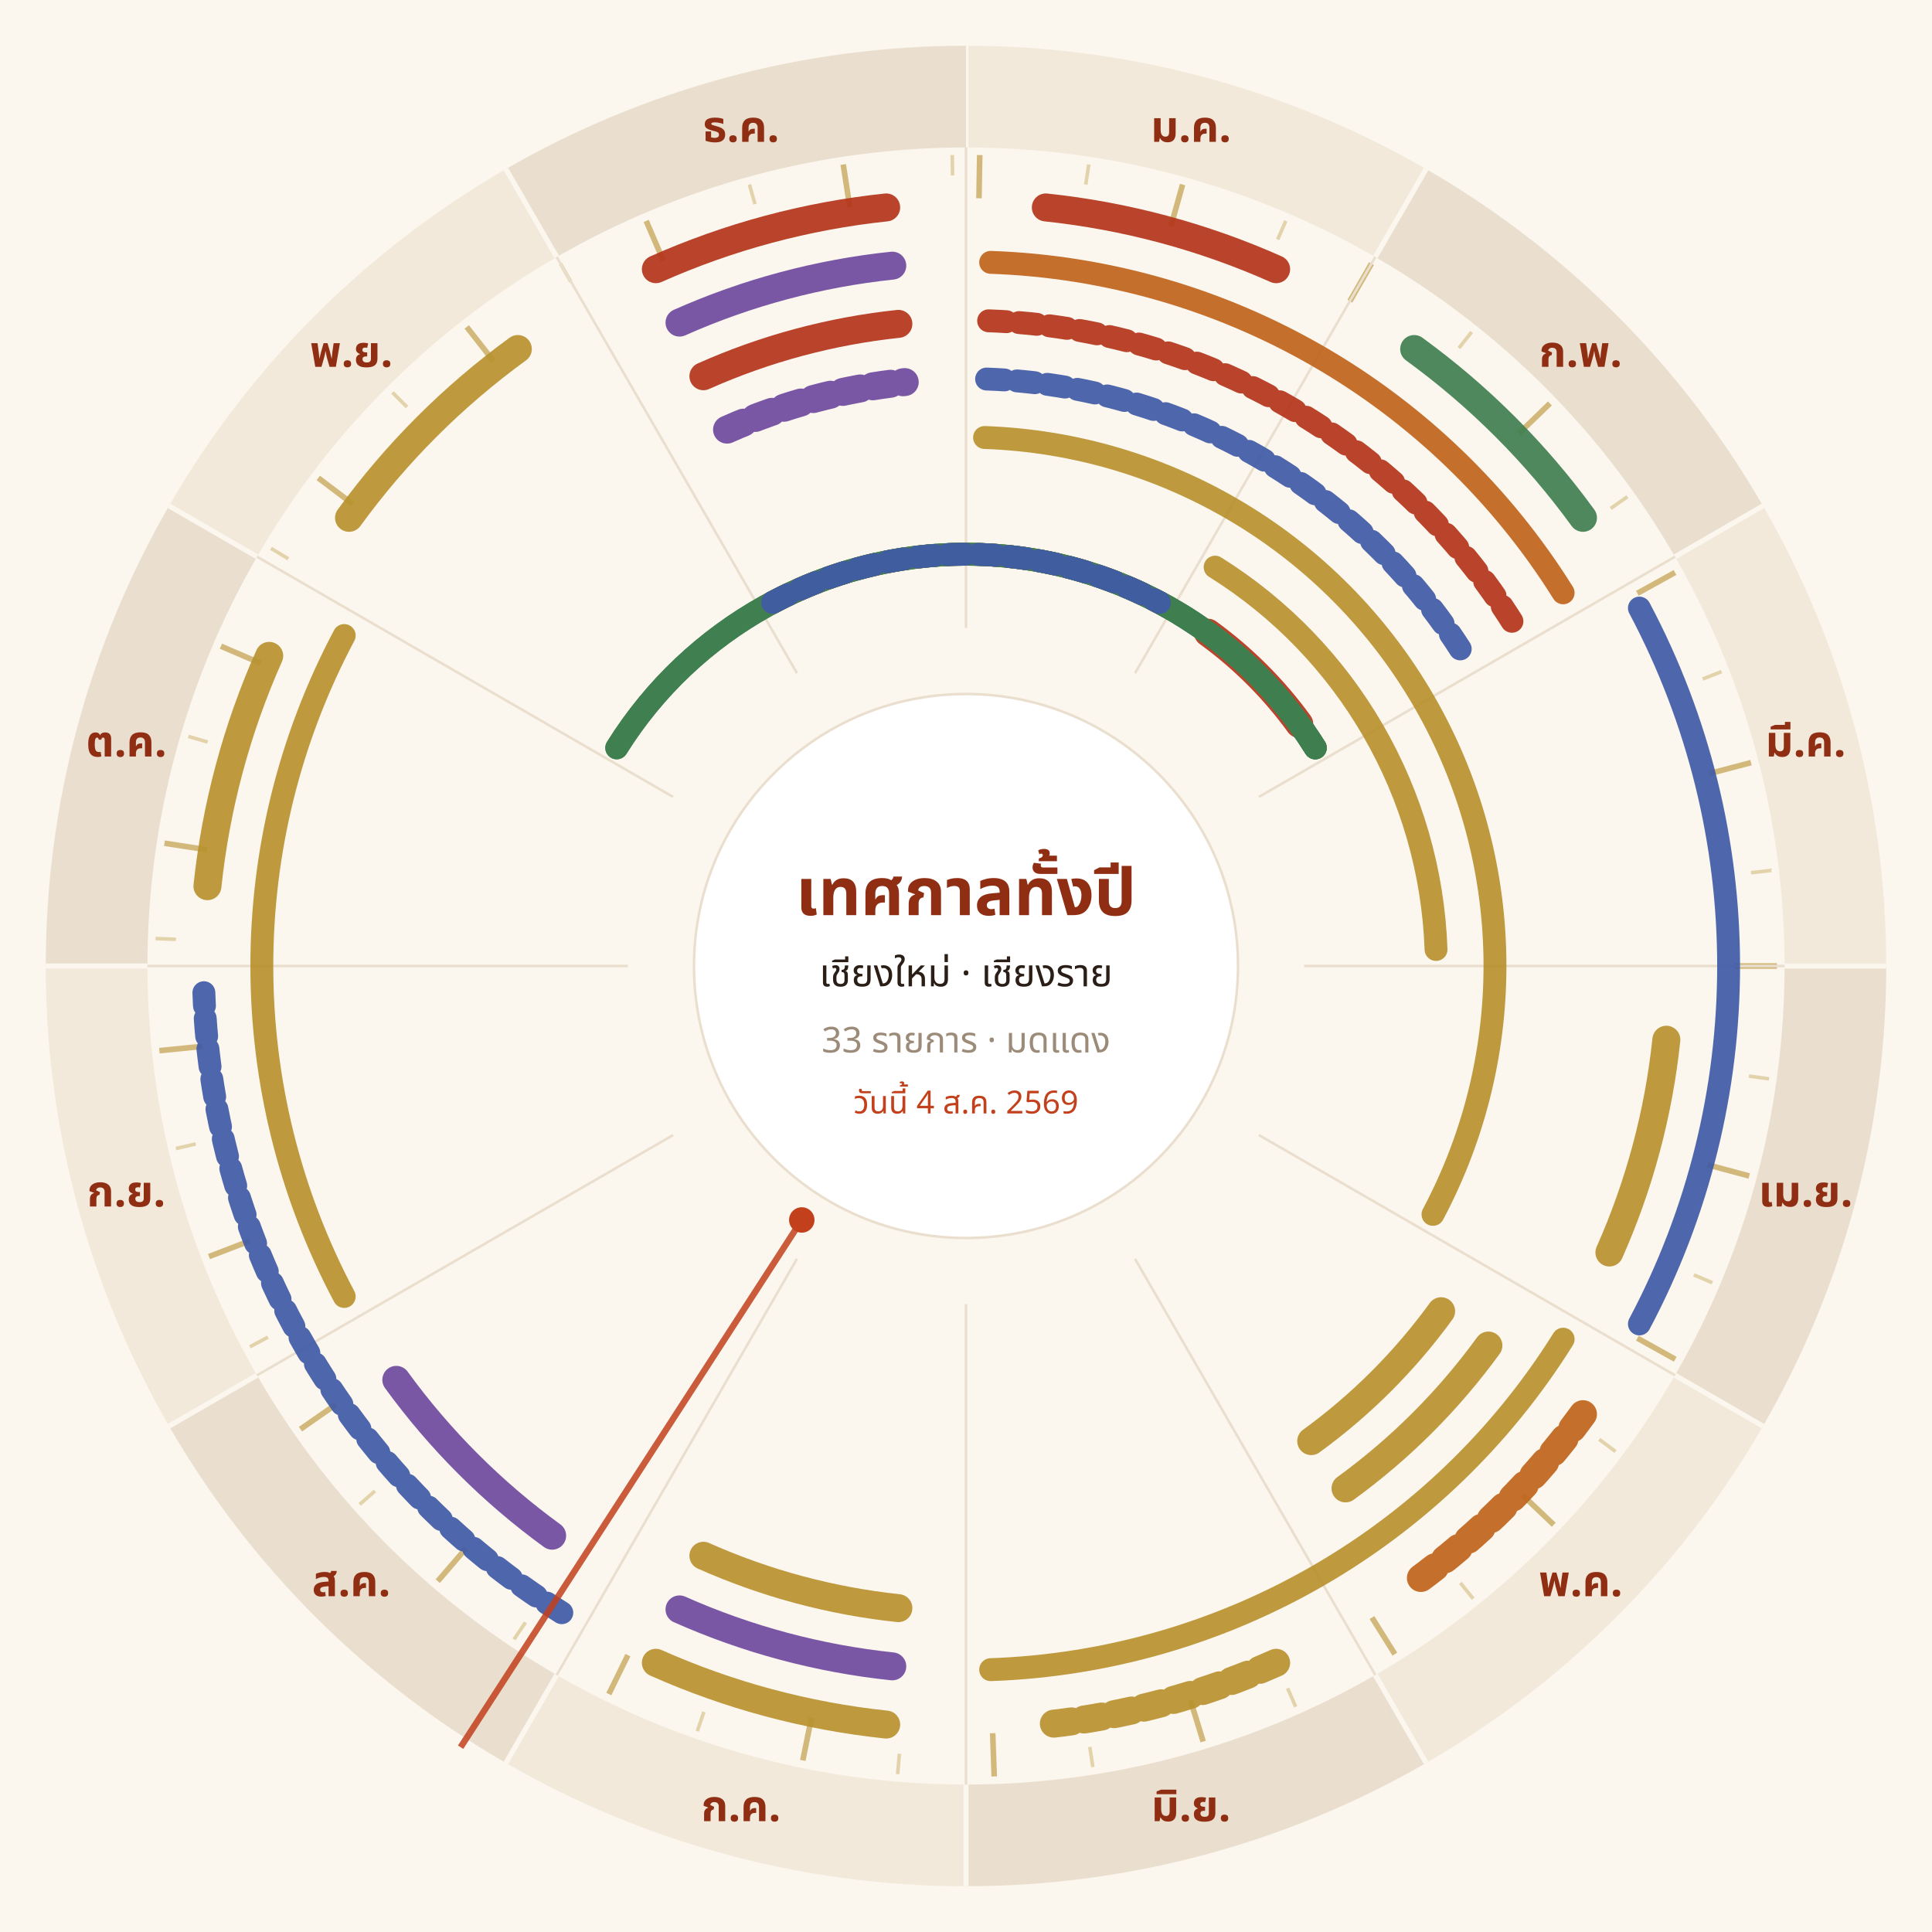
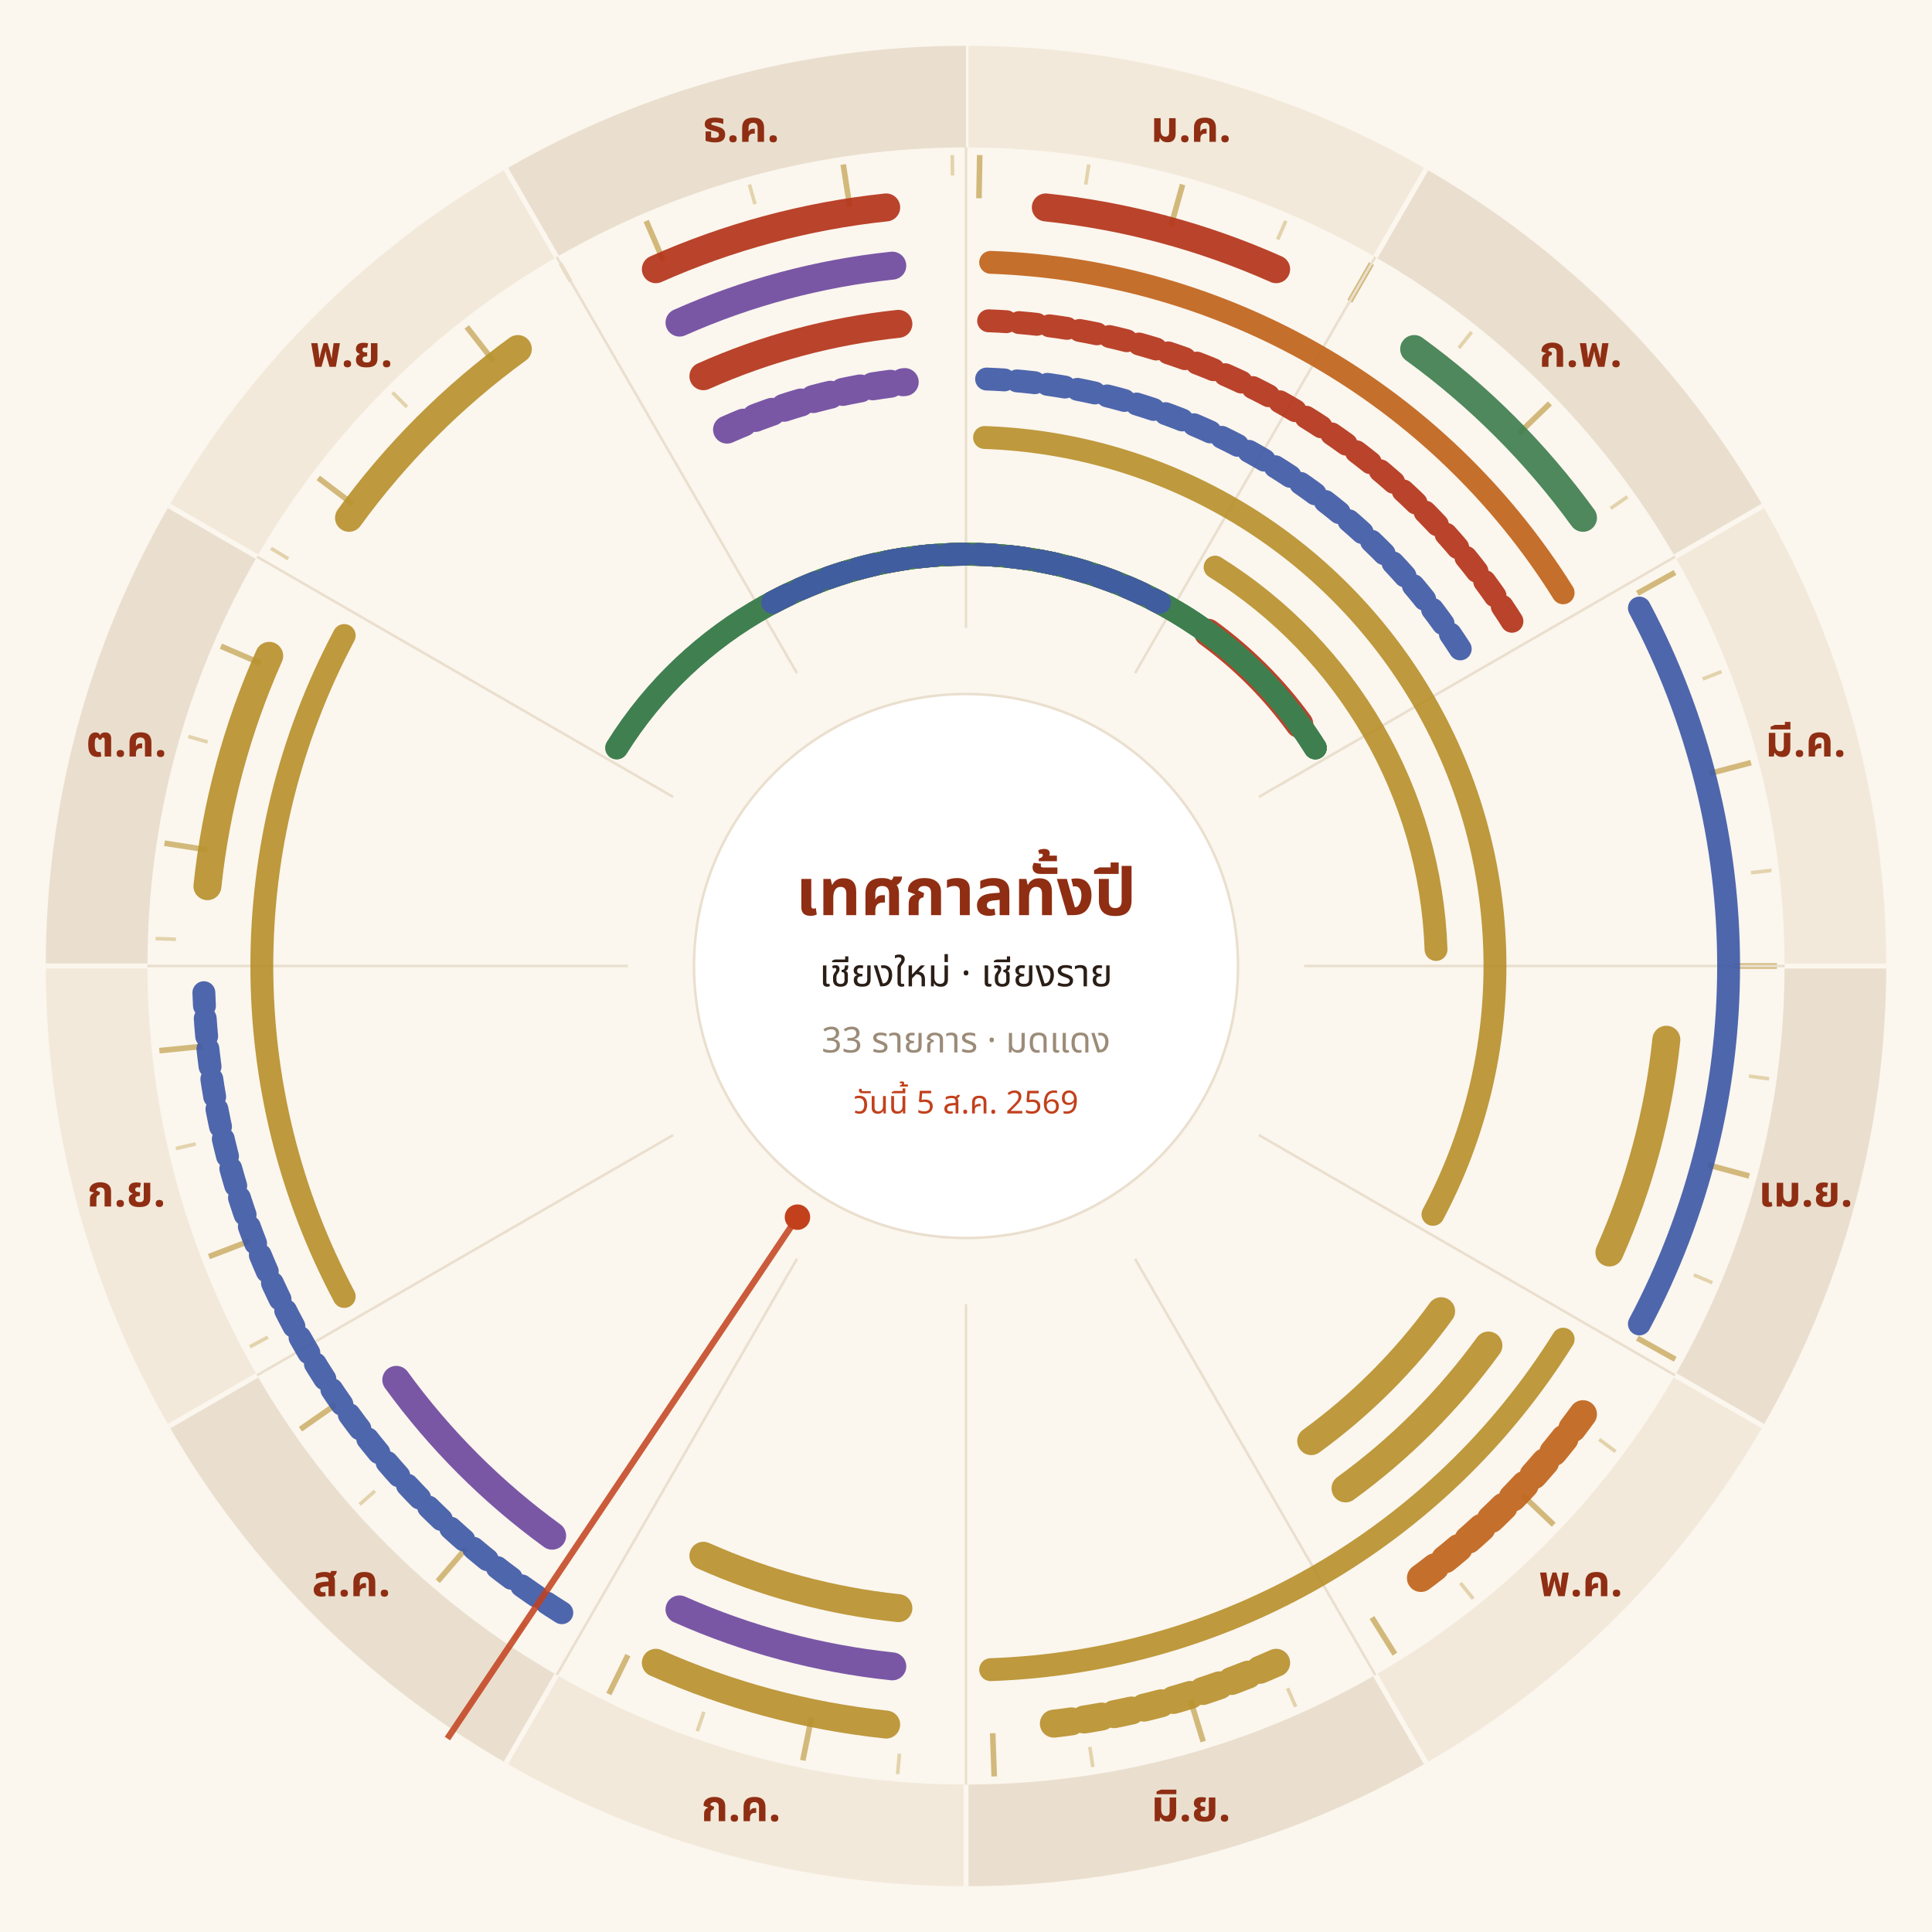
<svg xmlns="http://www.w3.org/2000/svg" xmlns:xlink="http://www.w3.org/1999/xlink" viewBox="0 0 760 760" width="760" height="760" role="img" aria-labelledby="wheeltitle wheeldesc" class="yearwheel">
  <rect width="760" height="760" fill="#FBF6EE" />
  <path d="M380.0,18.0 A362,362 0 0 1 561.0,66.5 L541.0,101.1 A322,322 0 0 0 380.0,58.0 Z" fill="#F2E9DA" />
  <text x="468.5" y="49.7" text-anchor="middle" dominant-baseline="middle" font-family="Sarabun,Noto Sans Thai,sans-serif" font-size="17" fill="#8F2E13" font-weight="700">ม.ค.</text>
  <line x1="380.0" y1="58.0" x2="380.0" y2="18.0" stroke="#FBF6EE" stroke-width="2" />
  <path d="M561.0,66.5 A362,362 0 0 1 693.5,199.0 L658.9,219.0 A322,322 0 0 0 541.0,101.1 Z" fill="#EADFCE" />
  <text x="621.8" y="138.2" text-anchor="middle" dominant-baseline="middle" font-family="Sarabun,Noto Sans Thai,sans-serif" font-size="17" fill="#8F2E13" font-weight="700">ก.พ.</text>
  <line x1="541.0" y1="101.1" x2="561.0" y2="66.5" stroke="#FBF6EE" stroke-width="2" />
  <path d="M693.5,199.0 A362,362 0 0 1 742.0,380.0 L702.0,380.0 A322,322 0 0 0 658.9,219.0 Z" fill="#F2E9DA" />
  <text x="710.3" y="291.5" text-anchor="middle" dominant-baseline="middle" font-family="Sarabun,Noto Sans Thai,sans-serif" font-size="17" fill="#8F2E13" font-weight="700">มี.ค.</text>
  <line x1="658.9" y1="219.0" x2="693.5" y2="199.0" stroke="#FBF6EE" stroke-width="2" />
  <path d="M742.0,380.0 A362,362 0 0 1 693.5,561.0 L658.9,541.0 A322,322 0 0 0 702.0,380.0 Z" fill="#EADFCE" />
  <text x="710.3" y="468.5" text-anchor="middle" dominant-baseline="middle" font-family="Sarabun,Noto Sans Thai,sans-serif" font-size="17" fill="#8F2E13" font-weight="700">เม.ย.</text>
  <line x1="702.0" y1="380.0" x2="742.0" y2="380.0" stroke="#FBF6EE" stroke-width="2" />
  <path d="M693.5,561.0 A362,362 0 0 1 561.0,693.5 L541.0,658.9 A322,322 0 0 0 658.9,541.0 Z" fill="#F2E9DA" />
  <text x="621.8" y="621.8" text-anchor="middle" dominant-baseline="middle" font-family="Sarabun,Noto Sans Thai,sans-serif" font-size="17" fill="#8F2E13" font-weight="700">พ.ค.</text>
  <line x1="658.9" y1="541.0" x2="693.5" y2="561.0" stroke="#FBF6EE" stroke-width="2" />
  <path d="M561.0,693.5 A362,362 0 0 1 380.0,742.0 L380.0,702.0 A322,322 0 0 0 541.0,658.9 Z" fill="#EADFCE" />
  <text x="468.5" y="710.3" text-anchor="middle" dominant-baseline="middle" font-family="Sarabun,Noto Sans Thai,sans-serif" font-size="17" fill="#8F2E13" font-weight="700">มิ.ย.</text>
  <line x1="541.0" y1="658.9" x2="561.0" y2="693.5" stroke="#FBF6EE" stroke-width="2" />
  <path d="M380.0,742.0 A362,362 0 0 1 199.0,693.5 L219.0,658.9 A322,322 0 0 0 380.0,702.0 Z" fill="#F2E9DA" />
  <text x="291.5" y="710.3" text-anchor="middle" dominant-baseline="middle" font-family="Sarabun,Noto Sans Thai,sans-serif" font-size="17" fill="#8F2E13" font-weight="700">ก.ค.</text>
  <line x1="380.0" y1="702.0" x2="380.0" y2="742.0" stroke="#FBF6EE" stroke-width="2" />
  <path d="M199.0,693.5 A362,362 0 0 1 66.5,561.0 L101.1,541.0 A322,322 0 0 0 219.0,658.9 Z" fill="#EADFCE" />
  <text x="138.2" y="621.8" text-anchor="middle" dominant-baseline="middle" font-family="Sarabun,Noto Sans Thai,sans-serif" font-size="17" fill="#8F2E13" font-weight="700">ส.ค.</text>
  <line x1="219.0" y1="658.9" x2="199.0" y2="693.5" stroke="#FBF6EE" stroke-width="2" />
  <path d="M66.5,561.0 A362,362 0 0 1 18.0,380.0 L58.0,380.0 A322,322 0 0 0 101.1,541.0 Z" fill="#F2E9DA" />
  <text x="49.7" y="468.5" text-anchor="middle" dominant-baseline="middle" font-family="Sarabun,Noto Sans Thai,sans-serif" font-size="17" fill="#8F2E13" font-weight="700">ก.ย.</text>
  <line x1="101.1" y1="541.0" x2="66.5" y2="561.0" stroke="#FBF6EE" stroke-width="2" />
  <path d="M18.0,380.0 A362,362 0 0 1 66.5,199.0 L101.1,219.0 A322,322 0 0 0 58.0,380.0 Z" fill="#EADFCE" />
  <text x="49.7" y="291.5" text-anchor="middle" dominant-baseline="middle" font-family="Sarabun,Noto Sans Thai,sans-serif" font-size="17" fill="#8F2E13" font-weight="700">ต.ค.</text>
  <line x1="58.0" y1="380.0" x2="18.0" y2="380.0" stroke="#FBF6EE" stroke-width="2" />
  <path d="M66.5,199.0 A362,362 0 0 1 199.0,66.5 L219.0,101.1 A322,322 0 0 0 101.1,219.0 Z" fill="#F2E9DA" />
  <text x="138.2" y="138.2" text-anchor="middle" dominant-baseline="middle" font-family="Sarabun,Noto Sans Thai,sans-serif" font-size="17" fill="#8F2E13" font-weight="700">พ.ย.</text>
  <line x1="101.1" y1="219.0" x2="66.5" y2="199.0" stroke="#FBF6EE" stroke-width="2" />
  <path d="M199.0,66.5 A362,362 0 0 1 380.0,18.0 L380.0,58.0 A322,322 0 0 0 219.0,101.1 Z" fill="#EADFCE" />
  <text x="291.5" y="49.7" text-anchor="middle" dominant-baseline="middle" font-family="Sarabun,Noto Sans Thai,sans-serif" font-size="17" fill="#8F2E13" font-weight="700">ธ.ค.</text>
  <line x1="219.0" y1="101.1" x2="199.0" y2="66.5" stroke="#FBF6EE" stroke-width="2" />
  <line x1="385.1" y1="78.0" x2="385.4" y2="61.0" stroke="#B8912E" stroke-width="2.2" opacity="0.6" />
  <line x1="427.1" y1="72.6" x2="428.3" y2="64.7" stroke="#B8912E" stroke-width="1.4" opacity="0.35" />
  <line x1="460.6" y1="89.0" x2="465.2" y2="72.6" stroke="#B8912E" stroke-width="2.2" opacity="0.6" />
  <line x1="502.6" y1="94.2" x2="505.8" y2="86.9" stroke="#B8912E" stroke-width="1.4" opacity="0.35" />
  <line x1="531.0" y1="118.5" x2="539.5" y2="103.7" stroke="#B8912E" stroke-width="2.2" opacity="0.6" />
  <line x1="573.9" y1="136.9" x2="578.9" y2="130.6" stroke="#B8912E" stroke-width="1.4" opacity="0.35" />
  <line x1="597.5" y1="170.5" x2="609.7" y2="158.7" stroke="#B8912E" stroke-width="2.2" opacity="0.6" />
  <line x1="633.6" y1="200.0" x2="640.2" y2="195.4" stroke="#B8912E" stroke-width="1.4" opacity="0.35" />
  <line x1="644.1" y1="233.4" x2="658.9" y2="225.2" stroke="#B8912E" stroke-width="2.2" opacity="0.6" />
  <line x1="669.8" y1="267.1" x2="677.2" y2="264.2" stroke="#B8912E" stroke-width="1.4" opacity="0.35" />
  <line x1="672.4" y1="304.3" x2="688.8" y2="300.0" stroke="#B8912E" stroke-width="2.2" opacity="0.6" />
  <line x1="688.8" y1="343.3" x2="696.8" y2="342.4" stroke="#B8912E" stroke-width="1.4" opacity="0.35" />
  <line x1="682.0" y1="380.0" x2="699.0" y2="380.0" stroke="#B8912E" stroke-width="2.2" opacity="0.6" />
  <line x1="688.0" y1="423.3" x2="695.9" y2="424.4" stroke="#B8912E" stroke-width="1.4" opacity="0.35" />
  <line x1="671.7" y1="458.2" x2="688.1" y2="462.6" stroke="#B8912E" stroke-width="2.2" opacity="0.6" />
  <line x1="666.3" y1="501.5" x2="673.6" y2="504.6" stroke="#B8912E" stroke-width="1.4" opacity="0.35" />
  <line x1="644.1" y1="526.4" x2="659.0" y2="534.7" stroke="#B8912E" stroke-width="2.2" opacity="0.6" />
  <line x1="629.1" y1="566.2" x2="635.5" y2="571.0" stroke="#B8912E" stroke-width="1.4" opacity="0.35" />
  <line x1="598.9" y1="588.1" x2="611.2" y2="599.8" stroke="#B8912E" stroke-width="2.2" opacity="0.6" />
  <line x1="574.5" y1="622.7" x2="579.5" y2="628.9" stroke="#B8912E" stroke-width="1.4" opacity="0.35" />
  <line x1="539.7" y1="636.3" x2="548.7" y2="650.7" stroke="#B8912E" stroke-width="2.2" opacity="0.6" />
  <line x1="506.5" y1="664.1" x2="509.7" y2="671.4" stroke="#B8912E" stroke-width="1.4" opacity="0.35" />
  <line x1="468.3" y1="668.8" x2="473.3" y2="685.1" stroke="#B8912E" stroke-width="2.2" opacity="0.6" />
  <line x1="428.7" y1="687.2" x2="429.9" y2="695.1" stroke="#B8912E" stroke-width="1.4" opacity="0.35" />
  <line x1="390.5" y1="681.8" x2="391.1" y2="698.8" stroke="#B8912E" stroke-width="2.2" opacity="0.6" />
  <line x1="353.8" y1="689.9" x2="353.1" y2="697.9" stroke="#B8912E" stroke-width="1.4" opacity="0.35" />
  <line x1="319.2" y1="675.8" x2="315.8" y2="692.5" stroke="#B8912E" stroke-width="2.2" opacity="0.6" />
  <line x1="276.9" y1="673.4" x2="274.3" y2="681.0" stroke="#B8912E" stroke-width="1.4" opacity="0.35" />
  <line x1="247.0" y1="651.1" x2="239.5" y2="666.4" stroke="#B8912E" stroke-width="2.2" opacity="0.6" />
  <line x1="206.7" y1="638.2" x2="202.2" y2="644.9" stroke="#B8912E" stroke-width="1.4" opacity="0.35" />
  <line x1="183.3" y1="609.1" x2="172.2" y2="622.0" stroke="#B8912E" stroke-width="2.2" opacity="0.6" />
  <line x1="147.5" y1="586.5" x2="141.5" y2="591.8" stroke="#B8912E" stroke-width="1.4" opacity="0.35" />
  <line x1="132.1" y1="552.5" x2="118.2" y2="562.2" stroke="#B8912E" stroke-width="2.2" opacity="0.6" />
  <line x1="105.4" y1="526.0" x2="98.3" y2="529.8" stroke="#B8912E" stroke-width="1.4" opacity="0.35" />
  <line x1="98.1" y1="488.2" x2="82.2" y2="494.3" stroke="#B8912E" stroke-width="2.2" opacity="0.6" />
  <line x1="77.0" y1="450.0" x2="69.2" y2="451.8" stroke="#B8912E" stroke-width="1.4" opacity="0.35" />
  <line x1="79.7" y1="411.6" x2="62.7" y2="413.3" stroke="#B8912E" stroke-width="2.2" opacity="0.6" />
  <line x1="69.2" y1="369.5" x2="61.2" y2="369.2" stroke="#B8912E" stroke-width="1.4" opacity="0.35" />
  <line x1="81.5" y1="334.3" x2="64.7" y2="331.7" stroke="#B8912E" stroke-width="2.2" opacity="0.6" />
  <line x1="81.7" y1="291.9" x2="74.1" y2="289.7" stroke="#B8912E" stroke-width="1.4" opacity="0.35" />
  <line x1="102.5" y1="260.9" x2="86.9" y2="254.2" stroke="#B8912E" stroke-width="2.2" opacity="0.6" />
  <line x1="113.4" y1="219.8" x2="106.6" y2="215.7" stroke="#B8912E" stroke-width="1.4" opacity="0.35" />
  <line x1="138.8" y1="198.3" x2="125.2" y2="188.0" stroke="#B8912E" stroke-width="2.2" opacity="0.6" />
  <line x1="160.1" y1="160.1" x2="154.4" y2="154.4" stroke="#B8912E" stroke-width="1.4" opacity="0.35" />
  <line x1="194.1" y1="142.0" x2="183.6" y2="128.6" stroke="#B8912E" stroke-width="2.2" opacity="0.6" />
  <line x1="224.5" y1="110.7" x2="220.5" y2="103.7" stroke="#B8912E" stroke-width="1.4" opacity="0.35" />
  <line x1="260.9" y1="102.5" x2="254.2" y2="86.9" stroke="#B8912E" stroke-width="2.2" opacity="0.6" />
  <line x1="297.0" y1="80.3" x2="294.8" y2="72.6" stroke="#B8912E" stroke-width="1.4" opacity="0.35" />
  <line x1="334.3" y1="81.5" x2="331.7" y2="64.7" stroke="#B8912E" stroke-width="2.2" opacity="0.6" />
  <line x1="374.7" y1="69.0" x2="374.6" y2="61.0" stroke="#B8912E" stroke-width="1.4" opacity="0.35" />
  <line x1="380.0" y1="247.0" x2="380.0" y2="58.0" stroke="#EADFCE" stroke-width="1" />
  <line x1="446.5" y1="264.8" x2="541.0" y2="101.1" stroke="#EADFCE" stroke-width="1" />
  <line x1="495.2" y1="313.5" x2="658.9" y2="219.0" stroke="#EADFCE" stroke-width="1" />
  <line x1="513.0" y1="380.0" x2="702.0" y2="380.0" stroke="#EADFCE" stroke-width="1" />
  <line x1="495.2" y1="446.5" x2="658.9" y2="541.0" stroke="#EADFCE" stroke-width="1" />
  <line x1="446.5" y1="495.2" x2="541.0" y2="658.9" stroke="#EADFCE" stroke-width="1" />
  <line x1="380.0" y1="513.0" x2="380.0" y2="702.0" stroke="#EADFCE" stroke-width="1" />
  <line x1="313.5" y1="495.2" x2="219.0" y2="658.9" stroke="#EADFCE" stroke-width="1" />
  <line x1="264.8" y1="446.5" x2="101.1" y2="541.0" stroke="#EADFCE" stroke-width="1" />
  <line x1="247.0" y1="380.0" x2="58.0" y2="380.0" stroke="#EADFCE" stroke-width="1" />
  <line x1="264.8" y1="313.5" x2="101.1" y2="219.0" stroke="#EADFCE" stroke-width="1" />
  <line x1="313.5" y1="264.8" x2="219.0" y2="101.1" stroke="#EADFCE" stroke-width="1" />
  <a xlink:href="https://motdang.net/festivals/bo-sang-umbrella.html" href="https://motdang.net/festivals/bo-sang-umbrella.html">
    <path d="M411.4,81.6 A300,300 0 0 1 502.0,105.9" fill="none" stroke="#B4341A" stroke-width="11" stroke-linecap="round" opacity="0.92" />
  </a>
  <a xlink:href="https://motdang.net/festivals/chinese-new-year.html" href="https://motdang.net/festivals/chinese-new-year.html">
    <path d="M389.7,103.2 A277,277 0 0 1 614.9,233.2" fill="none" stroke="#C0641B" stroke-width="9" stroke-linecap="round" opacity="0.92" />
  </a>
  <a xlink:href="https://motdang.net/festivals/cr-red-cross-fair.html" href="https://motdang.net/festivals/cr-red-cross-fair.html">
    <path d="M388.9,126.2 A254,254 0 0 1 595.4,245.4" fill="none" stroke="#B4341A" stroke-width="9" stroke-linecap="round" stroke-dasharray="7 5" opacity="0.92" />
  </a>
  <a xlink:href="https://motdang.net/festivals/lisu-new-year.html" href="https://motdang.net/festivals/lisu-new-year.html">
    <path d="M388.1,149.1 A231,231 0 0 1 575.9,257.6" fill="none" stroke="#3F5AA6" stroke-width="9" stroke-linecap="round" stroke-dasharray="7 5" opacity="0.92" />
  </a>
  <a xlink:href="https://motdang.net/festivals/poi-luang.html" href="https://motdang.net/festivals/poi-luang.html">
    <path d="M387.3,172.1 A208,208 0 0 1 563.7,477.7" fill="none" stroke="#B8912E" stroke-width="9" stroke-linecap="round" opacity="0.92" />
  </a>
  <a xlink:href="https://motdang.net/festivals/cm-flower-festival.html" href="https://motdang.net/festivals/cm-flower-festival.html">
    <path d="M556.3,137.3 A300,300 0 0 1 622.7,203.7" fill="none" stroke="#3F7F4F" stroke-width="11" stroke-linecap="round" opacity="0.92" />
  </a>
  <a xlink:href="https://motdang.net/festivals/makha-bucha.html" href="https://motdang.net/festivals/makha-bucha.html">
    <path d="M478.0,223.1 A185,185 0 0 1 564.9,373.5" fill="none" stroke="#B8912E" stroke-width="9" stroke-linecap="round" opacity="0.92" />
  </a>
  <a xlink:href="https://motdang.net/festivals/singha-balloon-fiesta.html" href="https://motdang.net/festivals/singha-balloon-fiesta.html">
    <path d="M475.2,248.9 A162,162 0 0 1 511.1,284.8" fill="none" stroke="#B4341A" stroke-width="11" stroke-linecap="round" opacity="0.92" />
  </a>
  <a xlink:href="https://motdang.net/festivals/poy-sang-long.html" href="https://motdang.net/festivals/poy-sang-long.html">
    <path d="M644.9,239.2 A300,300 0 0 1 644.9,520.8" fill="none" stroke="#3F5AA6" stroke-width="9" stroke-linecap="round" opacity="0.92" />
  </a>
  <a xlink:href="https://motdang.net/festivals/songkran-pi-mai-muang.html" href="https://motdang.net/festivals/songkran-pi-mai-muang.html">
    <path d="M655.5,409.0 A277,277 0 0 1 633.1,492.7" fill="none" stroke="#B8912E" stroke-width="11" stroke-linecap="round" opacity="0.92" />
  </a>
  <a xlink:href="https://motdang.net/festivals/cr-lychee-fair.html" href="https://motdang.net/festivals/cr-lychee-fair.html">
    <path d="M622.7,556.3 A300,300 0 0 1 556.3,622.7" fill="none" stroke="#C0641B" stroke-width="11" stroke-linecap="round" stroke-dasharray="7 5" opacity="0.92" />
  </a>
  <a xlink:href="https://motdang.net/festivals/inthakhin.html" href="https://motdang.net/festivals/inthakhin.html">
    <path d="M614.9,526.8 A277,277 0 0 1 389.7,656.8" fill="none" stroke="#B8912E" stroke-width="9" stroke-linecap="round" opacity="0.92" />
  </a>
  <a xlink:href="https://motdang.net/festivals/visakha-doi-suthep-walk.html" href="https://motdang.net/festivals/visakha-doi-suthep-walk.html">
    <path d="M585.5,529.3 A254,254 0 0 1 529.3,585.5" fill="none" stroke="#B8912E" stroke-width="11" stroke-linecap="round" opacity="0.92" />
  </a>
  <a xlink:href="https://motdang.net/festivals/visakha-bucha.html" href="https://motdang.net/festivals/visakha-bucha.html">
    <path d="M566.9,515.8 A231,231 0 0 1 515.8,566.9" fill="none" stroke="#B8912E" stroke-width="11" stroke-linecap="round" opacity="0.92" />
  </a>
  <a xlink:href="https://motdang.net/festivals/suep-chata-mueang.html" href="https://motdang.net/festivals/suep-chata-mueang.html">
    <path d="M502.0,654.1 A300,300 0 0 1 411.4,678.4" fill="none" stroke="#B8912E" stroke-width="11" stroke-linecap="round" stroke-dasharray="7 5" opacity="0.92" />
  </a>
  <a xlink:href="https://motdang.net/festivals/asalha-bucha.html" href="https://motdang.net/festivals/asalha-bucha.html">
    <path d="M348.6,678.4 A300,300 0 0 1 258.0,654.1" fill="none" stroke="#B8912E" stroke-width="11" stroke-linecap="round" opacity="0.92" />
  </a>
  <a xlink:href="https://motdang.net/festivals/kings-birthday.html" href="https://motdang.net/festivals/kings-birthday.html">
    <path d="M351.0,655.5 A277,277 0 0 1 267.3,633.1" fill="none" stroke="#6E4A9E" stroke-width="11" stroke-linecap="round" opacity="0.92" />
  </a>
  <a xlink:href="https://motdang.net/festivals/khao-phansa.html" href="https://motdang.net/festivals/khao-phansa.html">
    <path d="M353.4,632.6 A254,254 0 0 1 276.7,612.0" fill="none" stroke="#B8912E" stroke-width="11" stroke-linecap="round" opacity="0.92" />
  </a>
  <a xlink:href="https://motdang.net/festivals/akha-swing-festival.html" href="https://motdang.net/festivals/akha-swing-festival.html">
    <path d="M221.0,634.4 A300,300 0 0 1 80.2,390.5" fill="none" stroke="#3F5AA6" stroke-width="9" stroke-linecap="round" stroke-dasharray="7 5" opacity="0.92" />
  </a>
  <a xlink:href="https://motdang.net/festivals/mothers-day.html" href="https://motdang.net/festivals/mothers-day.html">
    <path d="M217.2,604.1 A277,277 0 0 1 155.9,542.8" fill="none" stroke="#6E4A9E" stroke-width="11" stroke-linecap="round" opacity="0.92" />
  </a>
  <a xlink:href="https://motdang.net/festivals/tan-kuay-salak.html" href="https://motdang.net/festivals/tan-kuay-salak.html">
    <path d="M135.4,510.0 A277,277 0 0 1 135.4,250.0" fill="none" stroke="#B8912E" stroke-width="9" stroke-linecap="round" opacity="0.92" />
  </a>
  <a xlink:href="https://motdang.net/festivals/ok-phansa.html" href="https://motdang.net/festivals/ok-phansa.html">
    <path d="M81.6,348.6 A300,300 0 0 1 105.9,258.0" fill="none" stroke="#B8912E" stroke-width="11" stroke-linecap="round" opacity="0.92" />
  </a>
  <a xlink:href="https://motdang.net/festivals/yi-peng-loi-krathong.html" href="https://motdang.net/festivals/yi-peng-loi-krathong.html">
    <path d="M137.3,203.7 A300,300 0 0 1 203.7,137.3" fill="none" stroke="#B8912E" stroke-width="11" stroke-linecap="round" opacity="0.92" />
  </a>
  <a xlink:href="https://motdang.net/festivals/doi-tung-flower-season.html" href="https://motdang.net/festivals/doi-tung-flower-season.html">
    <path d="M242.6,294.2 A162,162 0 0 1 517.4,294.2" fill="none" stroke="#3F7F4F" stroke-width="9" stroke-linecap="round" opacity="0.92" />
  </a>
  <a xlink:href="https://motdang.net/festivals/phu-chi-fa-sea-of-mist.html" href="https://motdang.net/festivals/phu-chi-fa-sea-of-mist.html">
    <path d="M242.6,294.2 A162,162 0 0 1 517.4,294.2" fill="none" stroke="#3F7F4F" stroke-width="9" stroke-linecap="round" opacity="0.92" />
  </a>
  <a xlink:href="https://motdang.net/festivals/wild-himalayan-cherry-season.html" href="https://motdang.net/festivals/wild-himalayan-cherry-season.html">
    <path d="M303.9,237.0 A162,162 0 0 1 517.4,294.2" fill="none" stroke="#3F7F4F" stroke-width="9" stroke-linecap="round" opacity="0.92" />
  </a>
  <a xlink:href="https://motdang.net/festivals/cm-design-week.html" href="https://motdang.net/festivals/cm-design-week.html">
    <path d="M258.0,105.9 A300,300 0 0 1 348.6,81.6" fill="none" stroke="#B4341A" stroke-width="11" stroke-linecap="round" opacity="0.92" />
  </a>
  <a xlink:href="https://motdang.net/festivals/cm-winter-fair.html" href="https://motdang.net/festivals/cm-winter-fair.html">
    <path d="M303.9,237.0 A162,162 0 0 1 456.1,237.0" fill="none" stroke="#C0641B" stroke-width="9" stroke-linecap="round" stroke-dasharray="7 5" opacity="0.92" />
  </a>
  <a xlink:href="https://motdang.net/festivals/cr-flower-festival.html" href="https://motdang.net/festivals/cr-flower-festival.html">
    <path d="M303.9,237.0 A162,162 0 0 1 517.4,294.2" fill="none" stroke="#3F7F4F" stroke-width="9" stroke-linecap="round" stroke-dasharray="7 5" opacity="0.92" />
  </a>
  <a xlink:href="https://motdang.net/festivals/fathers-day.html" href="https://motdang.net/festivals/fathers-day.html">
    <path d="M267.3,126.9 A277,277 0 0 1 351.0,104.5" fill="none" stroke="#6E4A9E" stroke-width="11" stroke-linecap="round" opacity="0.92" />
  </a>
  <a xlink:href="https://motdang.net/festivals/hmong-new-year.html" href="https://motdang.net/festivals/hmong-new-year.html">
    <path d="M303.9,237.0 A162,162 0 0 1 456.1,237.0" fill="none" stroke="#3F5AA6" stroke-width="9" stroke-linecap="round" stroke-dasharray="7 5" opacity="0.92" />
  </a>
  <a xlink:href="https://motdang.net/festivals/nye-countdown.html" href="https://motdang.net/festivals/nye-countdown.html">
    <path d="M276.7,148.0 A254,254 0 0 1 353.4,127.4" fill="none" stroke="#B4341A" stroke-width="11" stroke-linecap="round" opacity="0.92" />
  </a>
  <a xlink:href="https://motdang.net/festivals/royal-project-fair.html" href="https://motdang.net/festivals/royal-project-fair.html">
    <path d="M286.0,169.0 A231,231 0 0 1 355.9,150.3" fill="none" stroke="#6E4A9E" stroke-width="11" stroke-linecap="round" stroke-dasharray="7 5" opacity="0.92" />
  </a>
-   <line x1="315.4" y1="479.9" x2="181.2" y2="687.3" stroke="#C2401C" stroke-width="2.5" opacity="0.85" />
-   <circle cx="315.4" cy="479.9" r="5" fill="#C2401C" />
+   <line x1="313.7" y1="478.8" x2="176.0" y2="683.9" stroke="#C2401C" stroke-width="2.5" opacity="0.85" />
+   <circle cx="313.7" cy="478.8" r="5" fill="#C2401C" />
  <circle cx="380.0" cy="380.0" r="107" fill="#FFFFFF" stroke="#EADFCE" />
  <text x="380.0" y="360.0" text-anchor="middle" font-family="Sarabun,Noto Sans Thai,sans-serif" font-size="26" font-weight="800" fill="#8F2E13">เทศกาลทั้งปี</text>
  <text x="380.0" y="388.0" text-anchor="middle" font-family="Sarabun,Noto Sans Thai,sans-serif" font-size="15" fill="#2A1E16">เชียงใหม่ · เชียงราย</text>
  <text x="380.0" y="414.0" text-anchor="middle" font-family="Sarabun,Noto Sans Thai,sans-serif" font-size="14" fill="#9B8B78">33 รายการ · มดแดง</text>
-   <text x="380.0" y="438.0" text-anchor="middle" font-family="Sarabun,Noto Sans Thai,sans-serif" font-size="12.5" fill="#C2401C">วันนี้ 4 ส.ค. 2569</text>
+   <text x="380.0" y="438.0" text-anchor="middle" font-family="Sarabun,Noto Sans Thai,sans-serif" font-size="12.5" fill="#C2401C">วันนี้ 5 ส.ค. 2569</text>
</svg>
